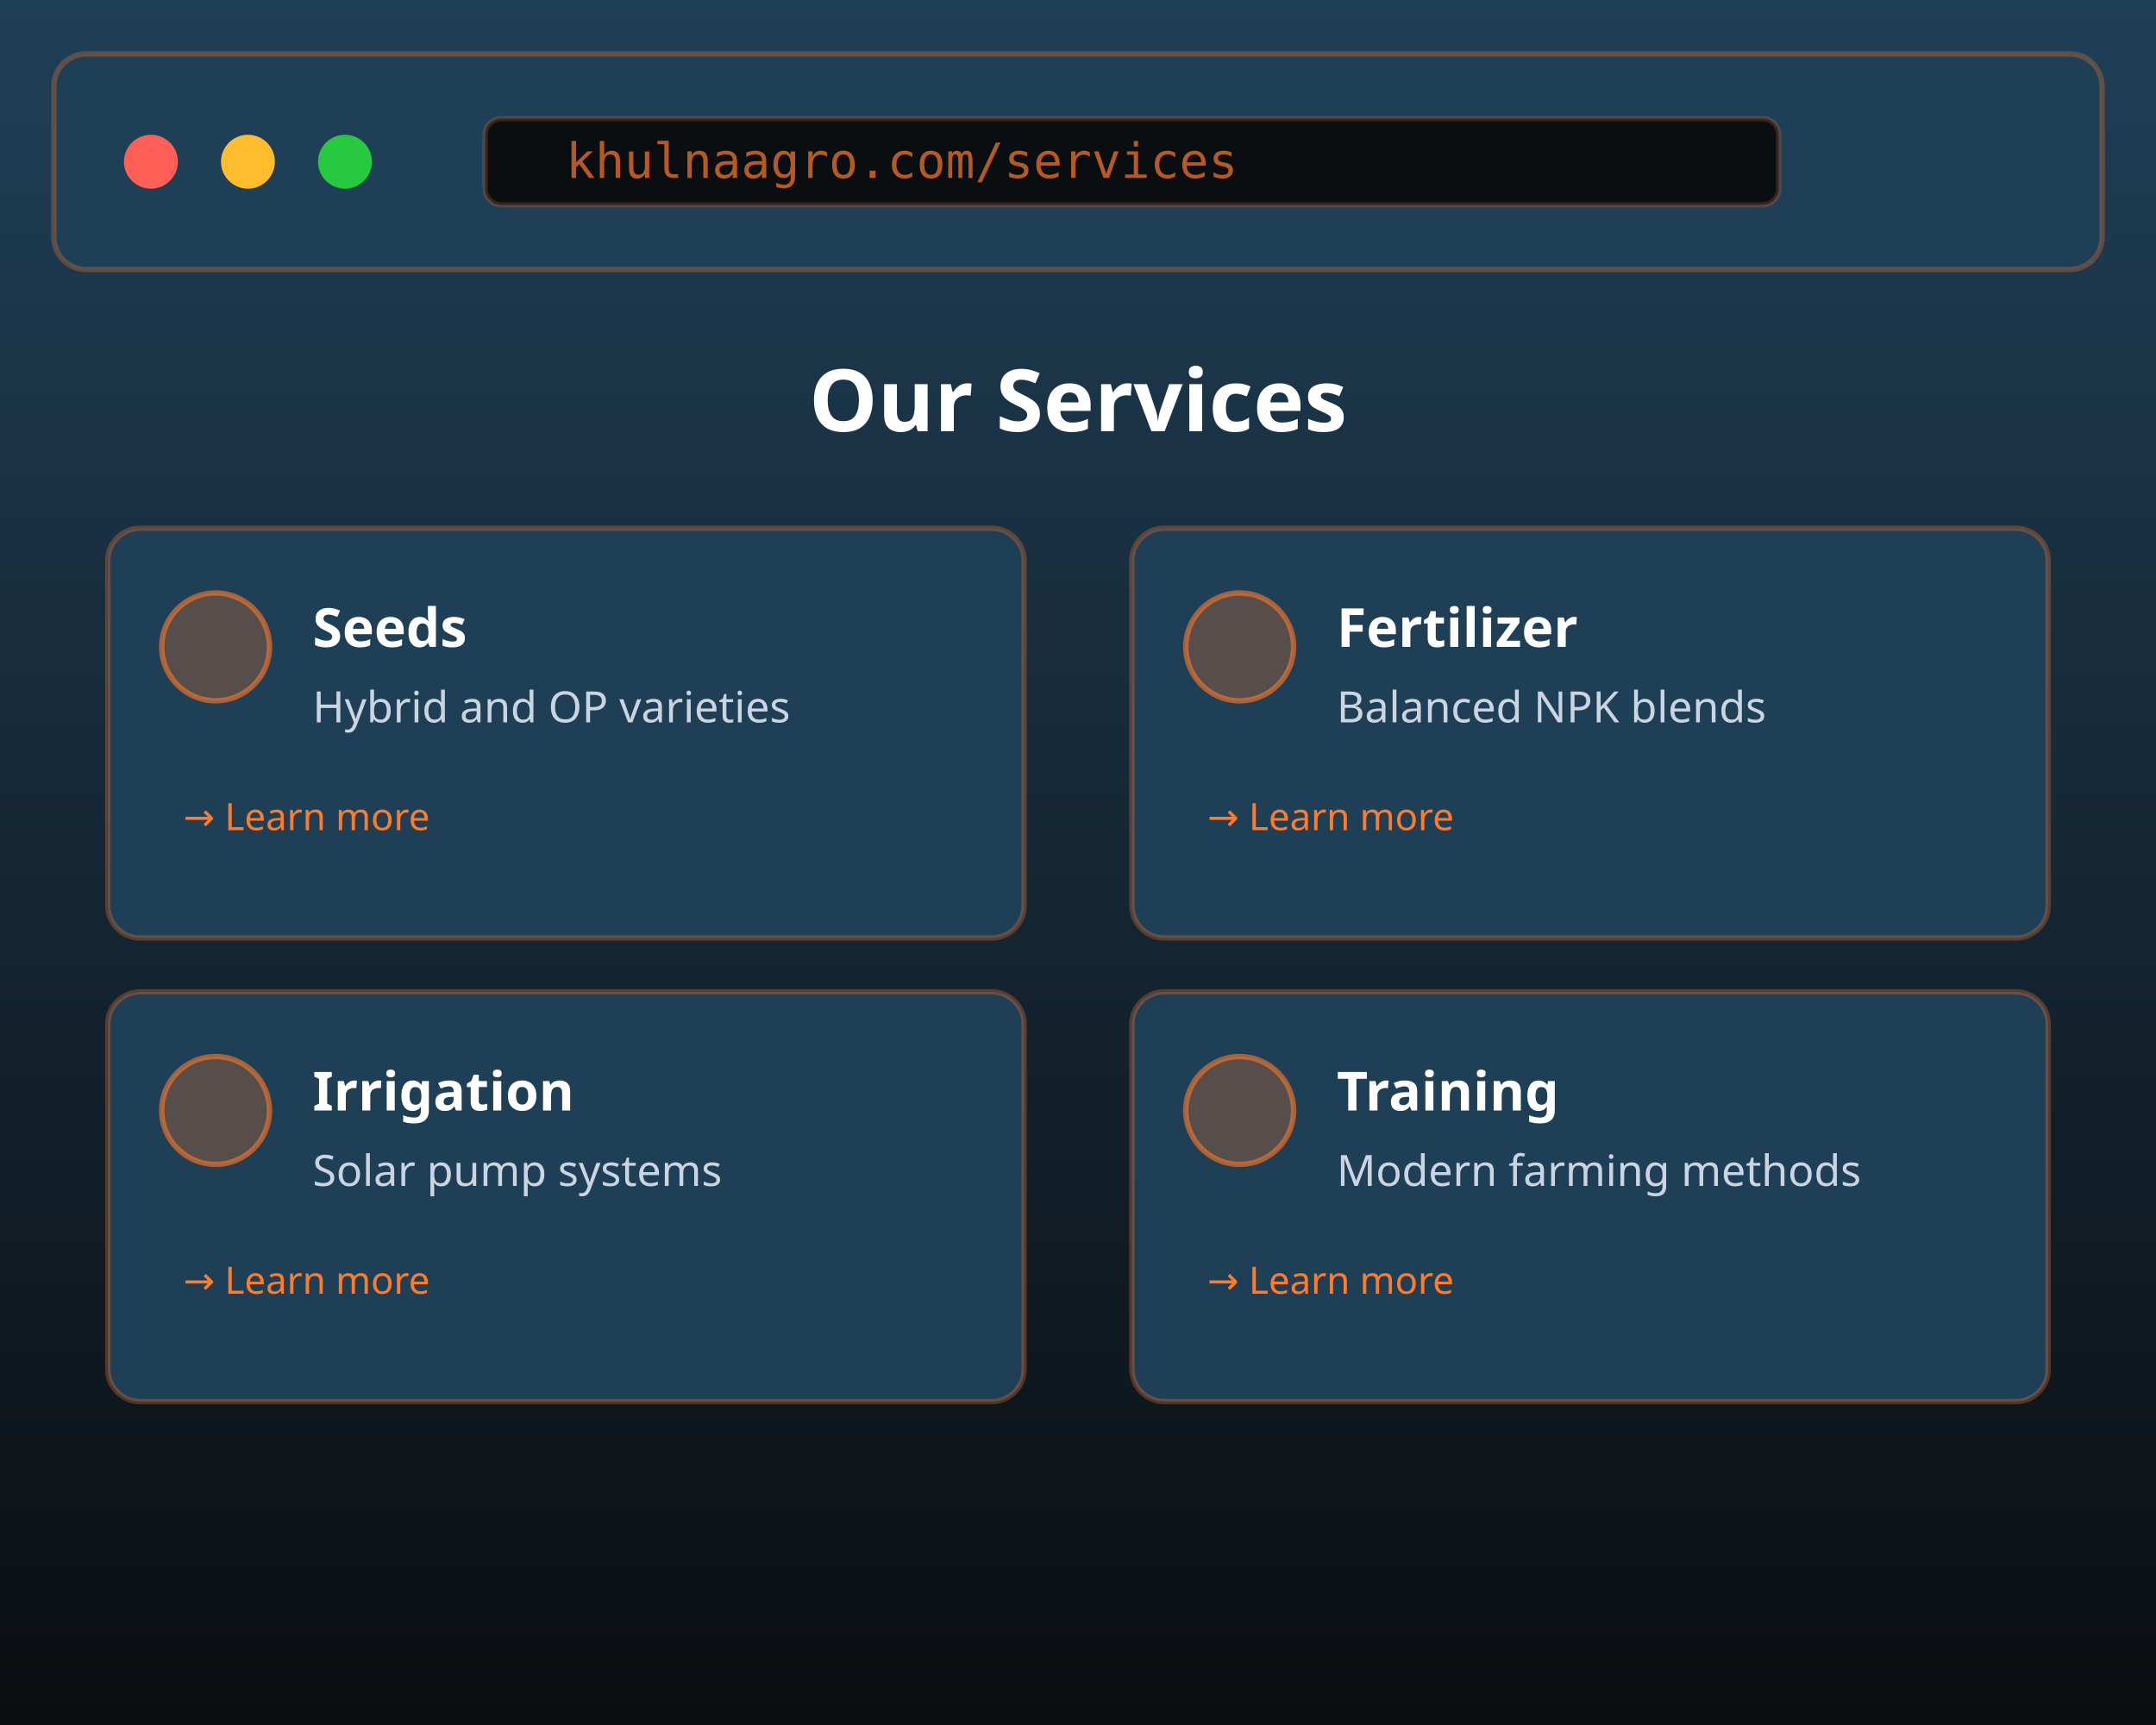
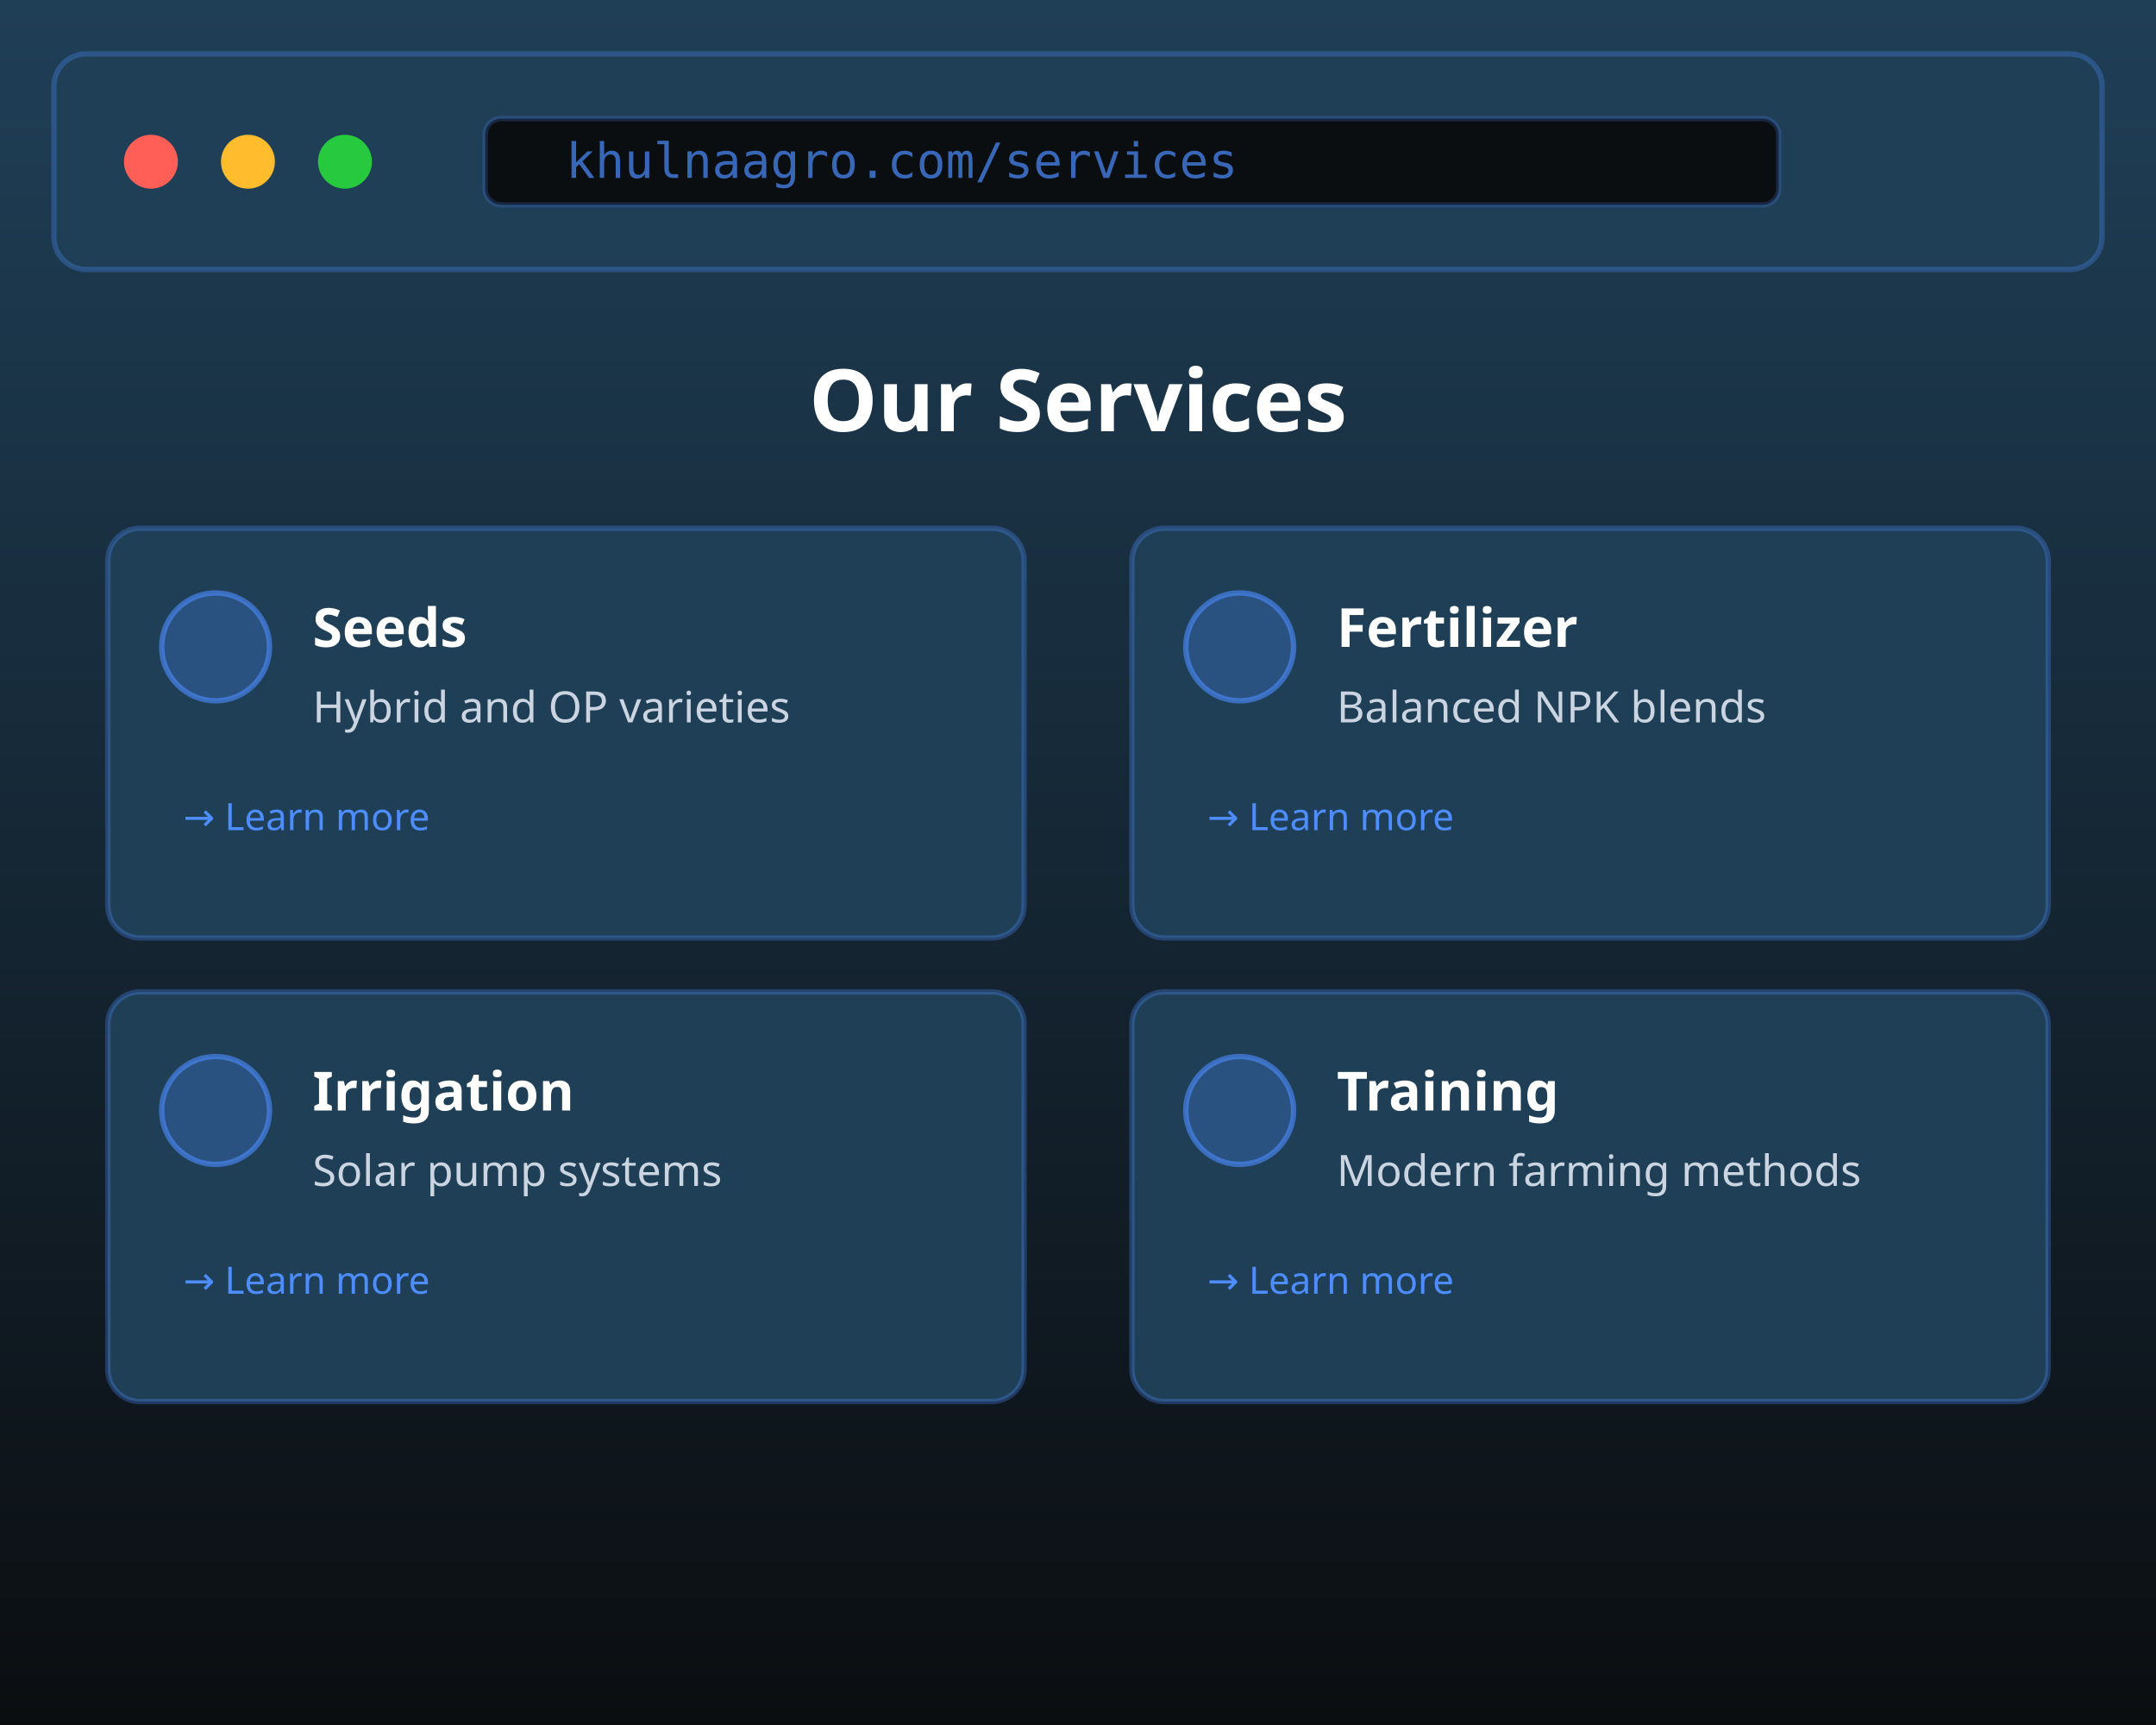
<svg xmlns="http://www.w3.org/2000/svg" viewBox="0 0 400 320">
  <defs>
    <linearGradient id="bg-bw2" x1="0" y1="0" x2="0" y2="1">
      <stop offset="0%" stop-color="#1f3f57" />
      <stop offset="100%" stop-color="#0b0e11" />
    </linearGradient>
  </defs>
  <rect width="400" height="320" fill="url(#bg-bw2)" />
-   <rect x="10" y="10" width="380" height="40" rx="6" fill="#1f3f57" stroke="#ff7a29" stroke-opacity="0.3" />
+   <rect x="10" y="10" width="380" height="40" rx="6" fill="#1f3f57" stroke="#4d8dff" stroke-opacity="0.3" />
  <circle cx="28" cy="30" r="5" fill="#ff5f56" />
  <circle cx="46" cy="30" r="5" fill="#ffbd2e" />
  <circle cx="64" cy="30" r="5" fill="#27c93f" />
-   <rect x="90" y="22" width="240" height="16" rx="3" fill="#0b0e11" stroke="#ff7a29" stroke-opacity="0.2" />
-   <text x="105" y="33" font-family="monospace" font-size="9" fill="#ff7a29" opacity="0.7">khulnaagro.com/services</text>
+   <rect x="90" y="22" width="240" height="16" rx="3" fill="#0b0e11" stroke="#4d8dff" stroke-opacity="0.2" />
+   <text x="105" y="33" font-family="monospace" font-size="9" fill="#4d8dff" opacity="0.7">khulnaagro.com/services</text>
  <text x="200" y="80" text-anchor="middle" font-family="sans-serif" font-size="16" font-weight="bold" fill="#ffffff">Our Services</text>
  <g transform="translate(20,98)">
-     <rect width="170" height="76" rx="6" fill="#1f3f57" stroke="#ff7a29" stroke-opacity="0.3" />
-     <circle cx="20" cy="22" r="10" fill="#ff7a29" fill-opacity="0.25" stroke="#ff7a29" stroke-opacity="0.6" />
+     <rect width="170" height="76" rx="6" fill="#1f3f57" stroke="#4d8dff" stroke-opacity="0.3" />
+     <circle cx="20" cy="22" r="10" fill="#4d8dff" fill-opacity="0.25" stroke="#4d8dff" stroke-opacity="0.6" />
    <text x="38" y="22" font-family="sans-serif" font-size="10" font-weight="bold" fill="#ffffff">Seeds</text>
    <text x="38" y="36" font-family="sans-serif" font-size="8" fill="#cbd5e1">Hybrid and OP varieties</text>
-     <text x="14" y="56" font-family="sans-serif" font-size="7" fill="#ff7a29">→ Learn more</text>
+     <text x="14" y="56" font-family="sans-serif" font-size="7" fill="#4d8dff">→ Learn more</text>
  </g>
  <g transform="translate(210,98)">
-     <rect width="170" height="76" rx="6" fill="#1f3f57" stroke="#ff7a29" stroke-opacity="0.3" />
-     <circle cx="20" cy="22" r="10" fill="#ff7a29" fill-opacity="0.25" stroke="#ff7a29" stroke-opacity="0.6" />
+     <rect width="170" height="76" rx="6" fill="#1f3f57" stroke="#4d8dff" stroke-opacity="0.3" />
+     <circle cx="20" cy="22" r="10" fill="#4d8dff" fill-opacity="0.25" stroke="#4d8dff" stroke-opacity="0.6" />
    <text x="38" y="22" font-family="sans-serif" font-size="10" font-weight="bold" fill="#ffffff">Fertilizer</text>
    <text x="38" y="36" font-family="sans-serif" font-size="8" fill="#cbd5e1">Balanced NPK blends</text>
-     <text x="14" y="56" font-family="sans-serif" font-size="7" fill="#ff7a29">→ Learn more</text>
+     <text x="14" y="56" font-family="sans-serif" font-size="7" fill="#4d8dff">→ Learn more</text>
  </g>
  <g transform="translate(20,184)">
-     <rect width="170" height="76" rx="6" fill="#1f3f57" stroke="#ff7a29" stroke-opacity="0.3" />
-     <circle cx="20" cy="22" r="10" fill="#ff7a29" fill-opacity="0.25" stroke="#ff7a29" stroke-opacity="0.6" />
+     <rect width="170" height="76" rx="6" fill="#1f3f57" stroke="#4d8dff" stroke-opacity="0.3" />
+     <circle cx="20" cy="22" r="10" fill="#4d8dff" fill-opacity="0.25" stroke="#4d8dff" stroke-opacity="0.6" />
    <text x="38" y="22" font-family="sans-serif" font-size="10" font-weight="bold" fill="#ffffff">Irrigation</text>
    <text x="38" y="36" font-family="sans-serif" font-size="8" fill="#cbd5e1">Solar pump systems</text>
-     <text x="14" y="56" font-family="sans-serif" font-size="7" fill="#ff7a29">→ Learn more</text>
+     <text x="14" y="56" font-family="sans-serif" font-size="7" fill="#4d8dff">→ Learn more</text>
  </g>
  <g transform="translate(210,184)">
-     <rect width="170" height="76" rx="6" fill="#1f3f57" stroke="#ff7a29" stroke-opacity="0.3" />
-     <circle cx="20" cy="22" r="10" fill="#ff7a29" fill-opacity="0.25" stroke="#ff7a29" stroke-opacity="0.6" />
+     <rect width="170" height="76" rx="6" fill="#1f3f57" stroke="#4d8dff" stroke-opacity="0.3" />
+     <circle cx="20" cy="22" r="10" fill="#4d8dff" fill-opacity="0.25" stroke="#4d8dff" stroke-opacity="0.6" />
    <text x="38" y="22" font-family="sans-serif" font-size="10" font-weight="bold" fill="#ffffff">Training</text>
    <text x="38" y="36" font-family="sans-serif" font-size="8" fill="#cbd5e1">Modern farming methods</text>
-     <text x="14" y="56" font-family="sans-serif" font-size="7" fill="#ff7a29">→ Learn more</text>
+     <text x="14" y="56" font-family="sans-serif" font-size="7" fill="#4d8dff">→ Learn more</text>
  </g>
</svg>
